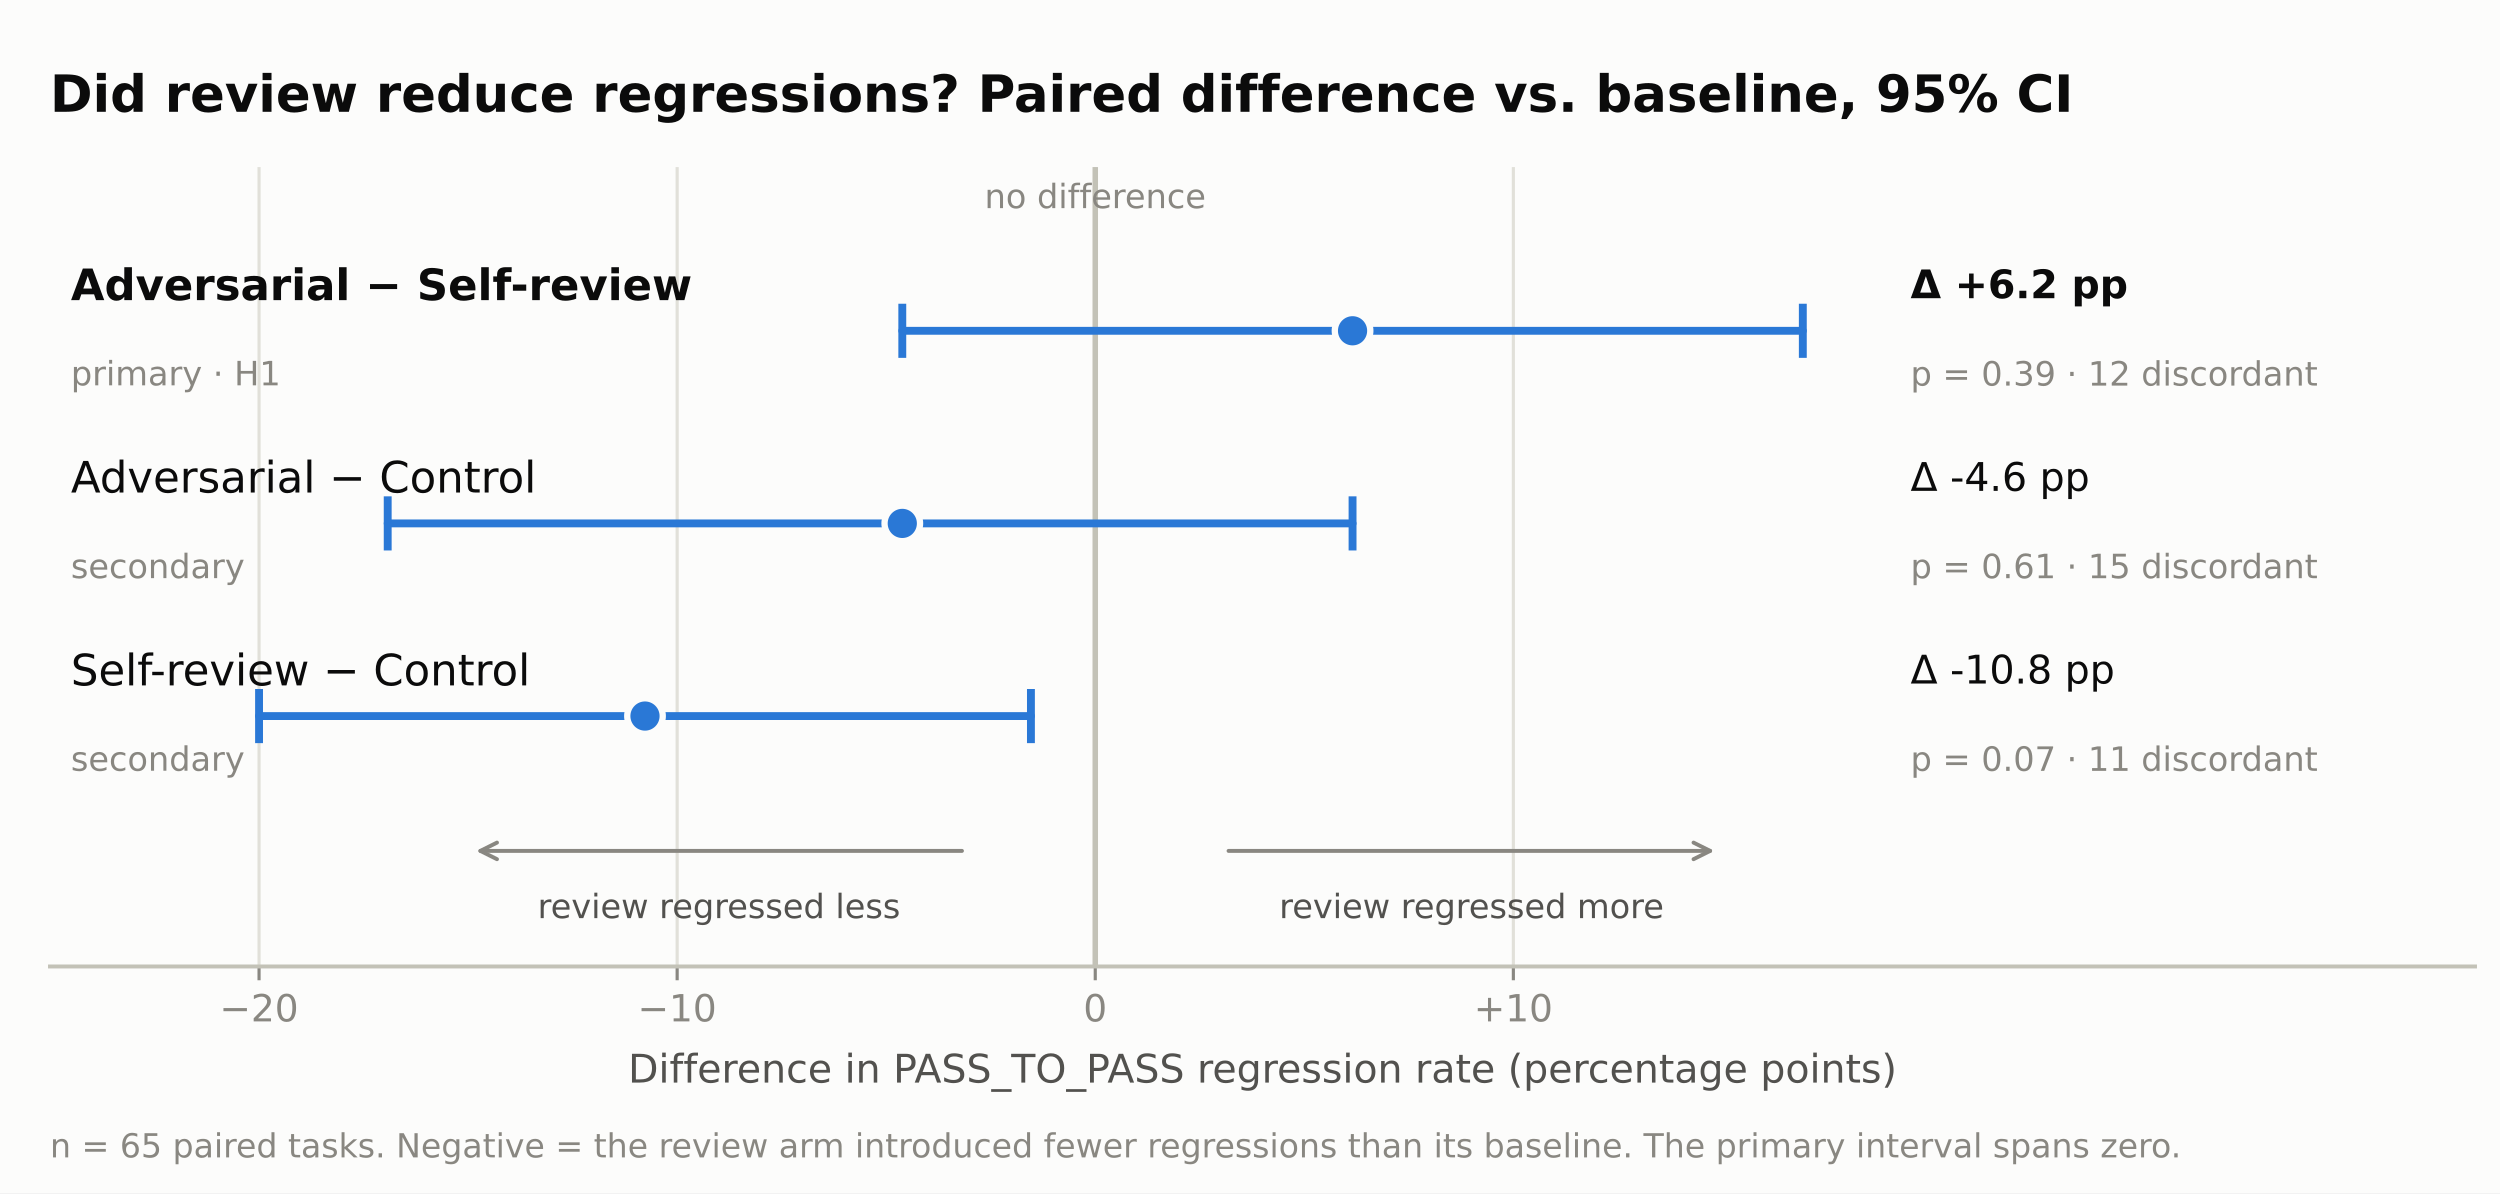
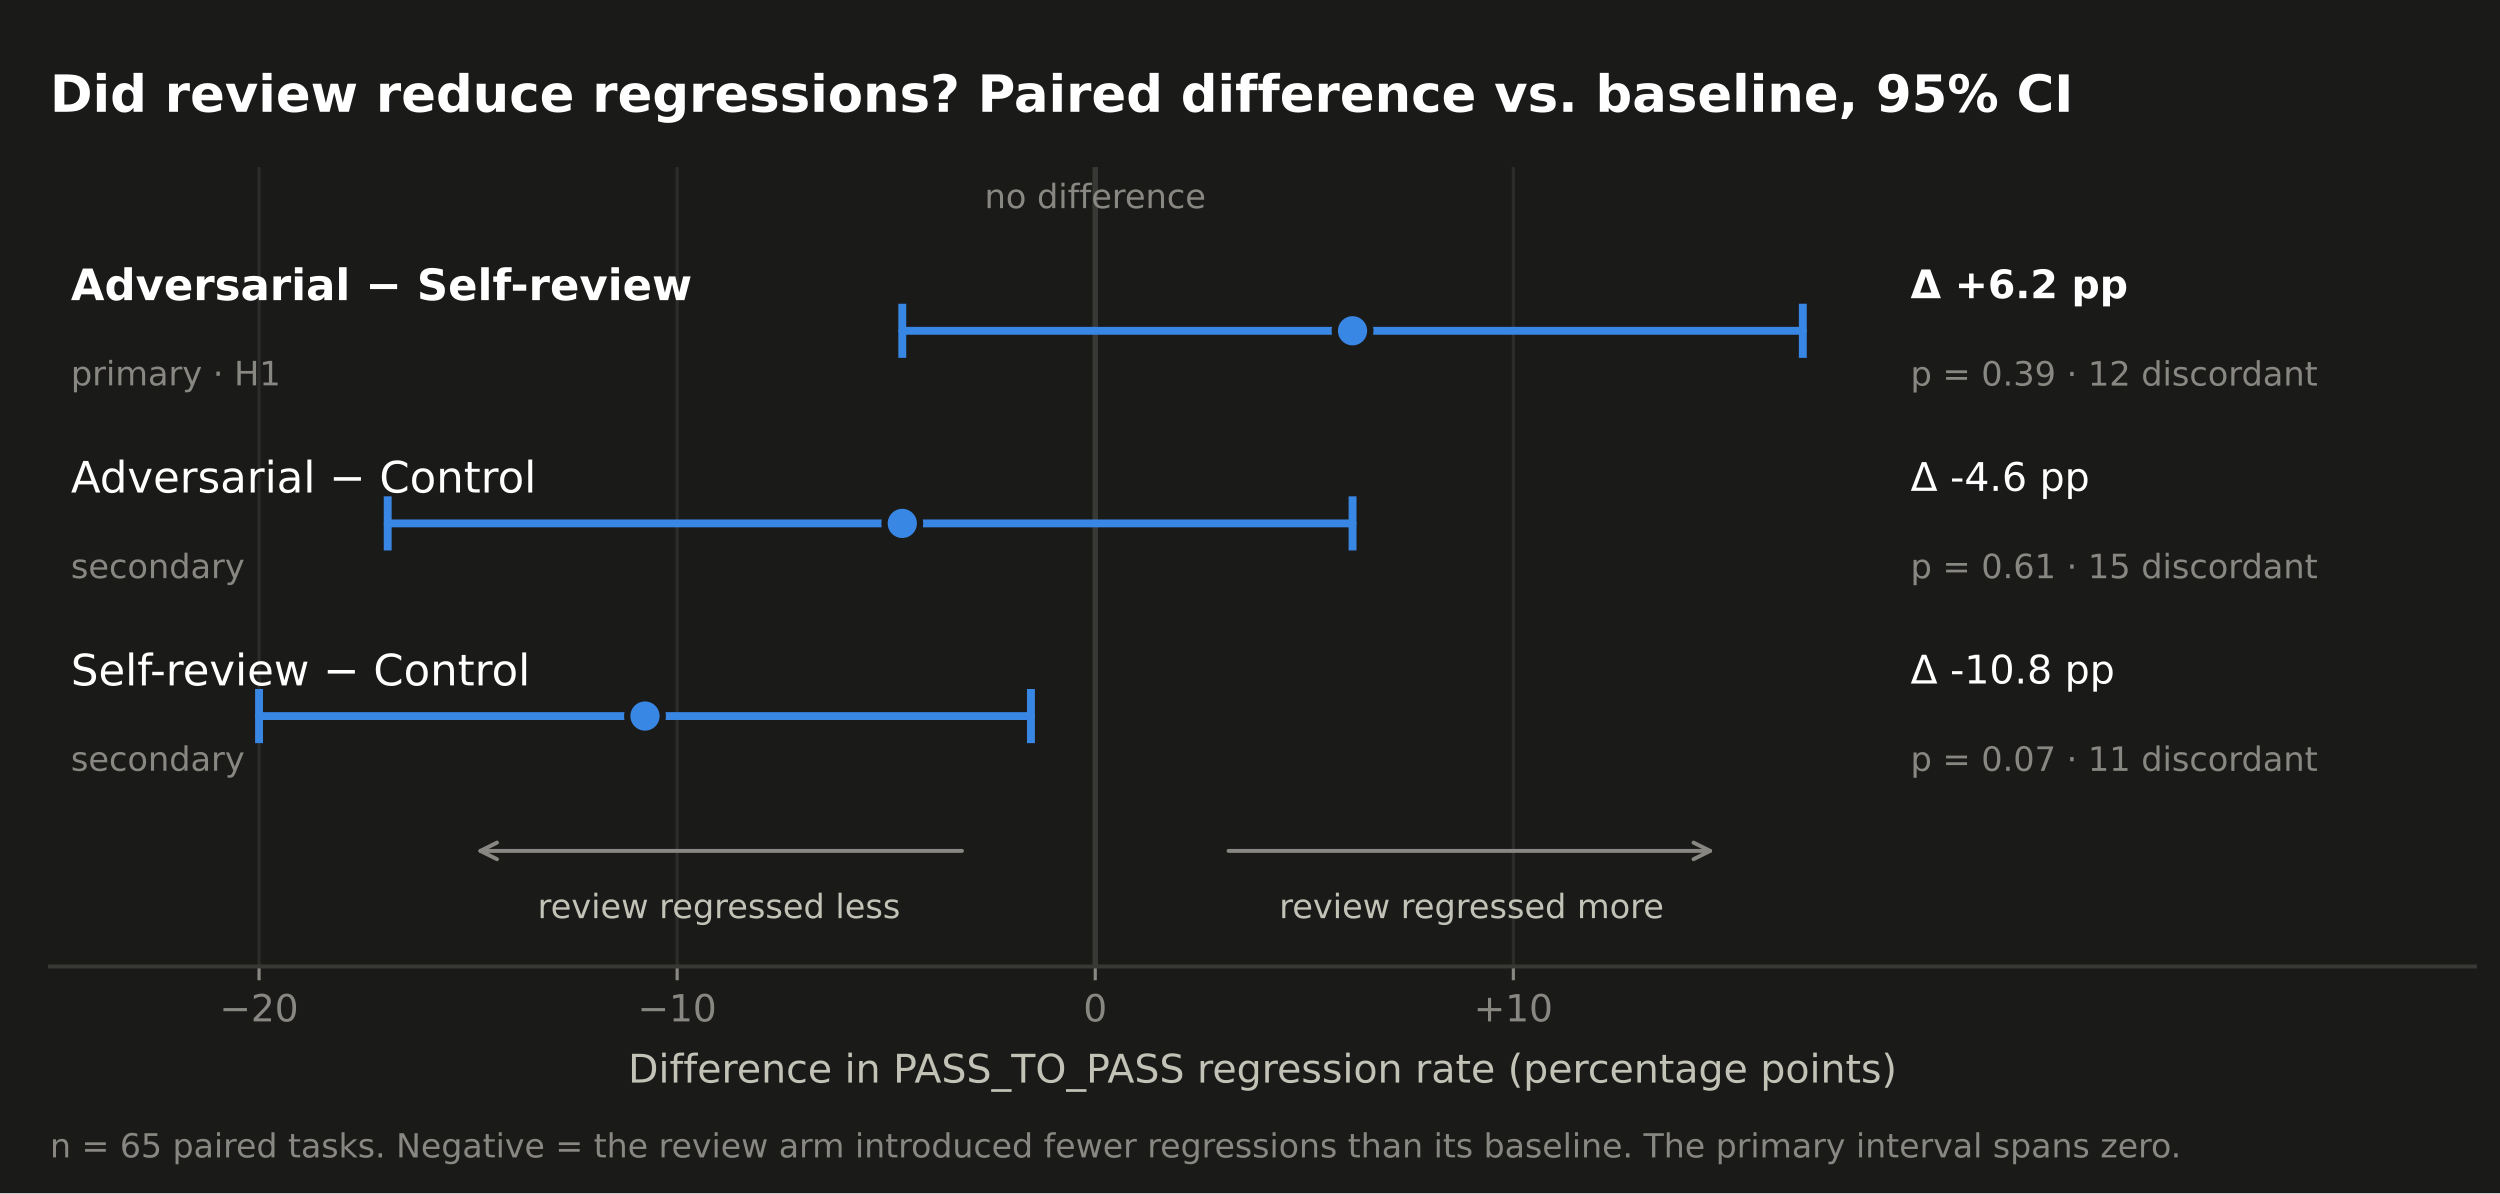
<svg xmlns="http://www.w3.org/2000/svg" xmlns:xlink="http://www.w3.org/1999/xlink" width="633.6pt" height="302.4pt" viewBox="0 0 633.6 302.4" version="1.1">
  <defs>
    <style type="text/css">*{stroke-linejoin: round; stroke-linecap: butt}</style>
  </defs>
  <g id="figure_1">
    <g id="patch_1">
-       <path d="M 0 302.4  L 633.6 302.4  L 633.6 0  L 0 0  z " style="fill: #fcfcfb" />
+       <path d="M 0 302.4  L 633.6 302.4  L 633.6 0  L 0 0  z " style="fill: #1a1a19" />
    </g>
    <g id="axes_1">
      <g id="patch_2">
-         <path d="M 12.672 244.944  L 627.264 244.944  L 627.264 42.336  L 12.672 42.336  z " style="fill: #fcfcfb" />
+         <path d="M 12.672 244.944  L 627.264 244.944  L 627.264 42.336  L 12.672 42.336  z " style="fill: #1a1a19" />
      </g>
      <g id="matplotlib.axis_1">
        <g id="xtick_1">
          <g id="line2d_1">
-             <path d="M 65.654 244.944  L 65.654 42.336  " clip-path="url(#p55192be0a7)" style="fill: none; stroke: #e1e0d9; stroke-width: 0.8; stroke-linecap: square" />
+             <path d="M 65.654 244.944  L 65.654 42.336  " clip-path="url(#p0306537fca)" style="fill: none; stroke: #2c2c2a; stroke-width: 0.8; stroke-linecap: square" />
          </g>
          <g id="line2d_2">
            <defs>
-               <path id="m1f4ed966b1" d="M 0 0  L 0 3.5  " style="stroke: #898781; stroke-width: 0.8" />
+               <path id="mb0cf6e388e" d="M 0 0  L 0 3.5  " style="stroke: #898781; stroke-width: 0.8" />
            </defs>
            <g>
-               <use xlink:href="#m1f4ed966b1" x="65.654" y="244.944" style="fill: #898781; stroke: #898781; stroke-width: 0.8" />
+               <use xlink:href="#mb0cf6e388e" x="65.654" y="244.944" style="fill: #898781; stroke: #898781; stroke-width: 0.8" />
            </g>
          </g>
          <g id="text_1">
            <text style="font-size: 9.5px; font-family: 'Segoe UI', 'DejaVu Sans', 'Arial', sans-serif; text-anchor: middle; fill: #898781" x="65.654" y="258.86" transform="rotate(-0 65.65407 258.8603)">−20</text>
          </g>
        </g>
        <g id="xtick_2">
          <g id="line2d_3">
-             <path d="M 171.618 244.944  L 171.618 42.336  " clip-path="url(#p55192be0a7)" style="fill: none; stroke: #e1e0d9; stroke-width: 0.8; stroke-linecap: square" />
+             <path d="M 171.618 244.944  L 171.618 42.336  " clip-path="url(#p0306537fca)" style="fill: none; stroke: #2c2c2a; stroke-width: 0.8; stroke-linecap: square" />
          </g>
          <g id="line2d_4">
            <g>
-               <use xlink:href="#m1f4ed966b1" x="171.618" y="244.944" style="fill: #898781; stroke: #898781; stroke-width: 0.8" />
+               <use xlink:href="#mb0cf6e388e" x="171.618" y="244.944" style="fill: #898781; stroke: #898781; stroke-width: 0.8" />
            </g>
          </g>
          <g id="text_2">
            <text style="font-size: 9.5px; font-family: 'Segoe UI', 'DejaVu Sans', 'Arial', sans-serif; text-anchor: middle; fill: #898781" x="171.618" y="258.86" transform="rotate(-0 171.6182 258.8603)">−10</text>
          </g>
        </g>
        <g id="xtick_3">
          <g id="line2d_5">
-             <path d="M 277.582 244.944  L 277.582 42.336  " clip-path="url(#p55192be0a7)" style="fill: none; stroke: #e1e0d9; stroke-width: 0.8; stroke-linecap: square" />
+             <path d="M 277.582 244.944  L 277.582 42.336  " clip-path="url(#p0306537fca)" style="fill: none; stroke: #2c2c2a; stroke-width: 0.8; stroke-linecap: square" />
          </g>
          <g id="line2d_6">
            <g>
-               <use xlink:href="#m1f4ed966b1" x="277.582" y="244.944" style="fill: #898781; stroke: #898781; stroke-width: 0.8" />
+               <use xlink:href="#mb0cf6e388e" x="277.582" y="244.944" style="fill: #898781; stroke: #898781; stroke-width: 0.8" />
            </g>
          </g>
          <g id="text_3">
            <text style="font-size: 9.5px; font-family: 'Segoe UI', 'DejaVu Sans', 'Arial', sans-serif; text-anchor: middle; fill: #898781" x="277.582" y="258.86" transform="rotate(-0 277.5823 258.8603)">0</text>
          </g>
        </g>
        <g id="xtick_4">
          <g id="line2d_7">
-             <path d="M 383.546 244.944  L 383.546 42.336  " clip-path="url(#p55192be0a7)" style="fill: none; stroke: #e1e0d9; stroke-width: 0.8; stroke-linecap: square" />
+             <path d="M 383.546 244.944  L 383.546 42.336  " clip-path="url(#p0306537fca)" style="fill: none; stroke: #2c2c2a; stroke-width: 0.8; stroke-linecap: square" />
          </g>
          <g id="line2d_8">
            <g>
-               <use xlink:href="#m1f4ed966b1" x="383.546" y="244.944" style="fill: #898781; stroke: #898781; stroke-width: 0.8" />
+               <use xlink:href="#mb0cf6e388e" x="383.546" y="244.944" style="fill: #898781; stroke: #898781; stroke-width: 0.8" />
            </g>
          </g>
          <g id="text_4">
            <text style="font-size: 9.5px; font-family: 'Segoe UI', 'DejaVu Sans', 'Arial', sans-serif; text-anchor: middle; fill: #898781" x="383.546" y="258.86" transform="rotate(-0 383.5465 258.8603)">+10</text>
          </g>
        </g>
        <g id="text_5">
-           <text style="font-size: 10px; font-family: 'Segoe UI', 'DejaVu Sans', 'Arial', sans-serif; text-anchor: middle; fill: #52514e" x="319.968" y="274.369" transform="rotate(-0 319.968 274.3689)">Difference in PASS_TO_PASS regression rate (percentage points)</text>
+           <text style="font-size: 10px; font-family: 'Segoe UI', 'DejaVu Sans', 'Arial', sans-serif; text-anchor: middle; fill: #c3c2b7" x="319.968" y="274.369" transform="rotate(-0 319.968 274.3689)">Difference in PASS_TO_PASS regression rate (percentage points)</text>
        </g>
      </g>
      <g id="matplotlib.axis_2" />
      <g id="line2d_9">
-         <path d="M 277.582 244.944  L 277.582 42.336  " clip-path="url(#p55192be0a7)" style="fill: none; stroke: #c3c2b7; stroke-width: 1.4; stroke-linecap: square" />
+         <path d="M 277.582 244.944  L 277.582 42.336  " clip-path="url(#p0306537fca)" style="fill: none; stroke: #383835; stroke-width: 1.4; stroke-linecap: square" />
      </g>
      <g id="patch_3">
-         <path d="M 12.672 244.944  L 627.264 244.944  " style="fill: none; stroke: #c3c2b7; stroke-linejoin: miter; stroke-linecap: square" />
+         <path d="M 12.672 244.944  L 627.264 244.944  " style="fill: none; stroke: #383835; stroke-linejoin: miter; stroke-linecap: square" />
      </g>
      <g id="line2d_10">
-         <path d="M 228.676 83.834  L 456.906 83.834  " clip-path="url(#p55192be0a7)" style="fill: none; stroke: #2a78d6; stroke-width: 2; stroke-linecap: round" />
+         <path d="M 228.676 83.834  L 456.906 83.834  " clip-path="url(#p0306537fca)" style="fill: none; stroke: #3987e5; stroke-width: 2; stroke-linecap: round" />
      </g>
      <g id="line2d_11">
-         <path d="M 228.676 89.693  L 228.676 77.975  " clip-path="url(#p55192be0a7)" style="fill: none; stroke: #2a78d6; stroke-width: 2; stroke-linecap: square" />
+         <path d="M 228.676 89.693  L 228.676 77.975  " clip-path="url(#p0306537fca)" style="fill: none; stroke: #3987e5; stroke-width: 2; stroke-linecap: square" />
      </g>
      <g id="line2d_12">
-         <path d="M 456.906 89.693  L 456.906 77.975  " clip-path="url(#p55192be0a7)" style="fill: none; stroke: #2a78d6; stroke-width: 2; stroke-linecap: square" />
+         <path d="M 456.906 89.693  L 456.906 77.975  " clip-path="url(#p0306537fca)" style="fill: none; stroke: #3987e5; stroke-width: 2; stroke-linecap: square" />
      </g>
      <g id="text_6">
-         <text style="font-weight: 700; font-size: 11px; font-family: 'Segoe UI', 'DejaVu Sans', 'Arial', sans-serif; text-anchor: start; fill: #0b0b0b" x="17.97" y="76.072" transform="rotate(-0 17.97021 76.07206)">Adversarial − Self-review</text>
+         <text style="font-weight: 700; font-size: 11px; font-family: 'Segoe UI', 'DejaVu Sans', 'Arial', sans-serif; text-anchor: start; fill: #ffffff" x="17.97" y="76.072" transform="rotate(-0 17.97021 76.07206)">Adversarial − Self-review</text>
      </g>
      <g id="text_7">
        <text style="font-size: 8.5px; font-family: 'Segoe UI', 'DejaVu Sans', 'Arial', sans-serif; text-anchor: start; fill: #898781" x="17.97" y="97.658" transform="rotate(-0 17.97021 97.65752)">primary · H1</text>
      </g>
      <g id="text_8">
-         <text style="font-weight: 700; font-size: 10px; font-family: 'Segoe UI', 'DejaVu Sans', 'Arial', sans-serif; text-anchor: start; fill: #0b0b0b" x="484.212" y="75.583" transform="rotate(-0 484.2124 75.5835)">Δ +6.2 pp</text>
+         <text style="font-weight: 700; font-size: 10px; font-family: 'Segoe UI', 'DejaVu Sans', 'Arial', sans-serif; text-anchor: start; fill: #ffffff" x="484.212" y="75.583" transform="rotate(-0 484.2124 75.5835)">Δ +6.2 pp</text>
      </g>
      <g id="text_9">
        <text style="font-size: 8.5px; font-family: 'Segoe UI', 'DejaVu Sans', 'Arial', sans-serif; text-anchor: start; fill: #898781" x="484.212" y="97.72" transform="rotate(-0 484.2124 97.71994)">p = 0.39  ·  12 discordant</text>
      </g>
      <g id="line2d_13">
-         <path d="M 98.258 132.655  L 342.791 132.655  " clip-path="url(#p55192be0a7)" style="fill: none; stroke: #2a78d6; stroke-width: 2; stroke-linecap: round" />
+         <path d="M 98.258 132.655  L 342.791 132.655  " clip-path="url(#p0306537fca)" style="fill: none; stroke: #3987e5; stroke-width: 2; stroke-linecap: round" />
      </g>
      <g id="line2d_14">
-         <path d="M 98.258 138.514  L 98.258 126.797  " clip-path="url(#p55192be0a7)" style="fill: none; stroke: #2a78d6; stroke-width: 2; stroke-linecap: square" />
+         <path d="M 98.258 138.514  L 98.258 126.797  " clip-path="url(#p0306537fca)" style="fill: none; stroke: #3987e5; stroke-width: 2; stroke-linecap: square" />
      </g>
      <g id="line2d_15">
-         <path d="M 342.791 138.514  L 342.791 126.797  " clip-path="url(#p55192be0a7)" style="fill: none; stroke: #2a78d6; stroke-width: 2; stroke-linecap: square" />
+         <path d="M 342.791 138.514  L 342.791 126.797  " clip-path="url(#p0306537fca)" style="fill: none; stroke: #3987e5; stroke-width: 2; stroke-linecap: square" />
      </g>
      <g id="text_10">
-         <text style="font-size: 11px; font-family: 'Segoe UI', 'DejaVu Sans', 'Arial', sans-serif; text-anchor: start; fill: #0b0b0b" x="17.97" y="124.829" transform="rotate(-0 17.97021 124.8288)">Adversarial − Control</text>
+         <text style="font-size: 11px; font-family: 'Segoe UI', 'DejaVu Sans', 'Arial', sans-serif; text-anchor: start; fill: #ffffff" x="17.97" y="124.829" transform="rotate(-0 17.97021 124.8288)">Adversarial − Control</text>
      </g>
      <g id="text_11">
        <text style="font-size: 8.5px; font-family: 'Segoe UI', 'DejaVu Sans', 'Arial', sans-serif; text-anchor: start; fill: #898781" x="17.97" y="146.519" transform="rotate(-0 17.97021 146.5186)">secondary</text>
      </g>
      <g id="text_12">
-         <text style="font-size: 10px; font-family: 'Segoe UI', 'DejaVu Sans', 'Arial', sans-serif; text-anchor: start; fill: #0b0b0b" x="484.212" y="124.405" transform="rotate(-0 484.2124 124.4047)">Δ -4.6 pp</text>
+         <text style="font-size: 10px; font-family: 'Segoe UI', 'DejaVu Sans', 'Arial', sans-serif; text-anchor: start; fill: #ffffff" x="484.212" y="124.405" transform="rotate(-0 484.2124 124.4047)">Δ -4.6 pp</text>
      </g>
      <g id="text_13">
        <text style="font-size: 8.5px; font-family: 'Segoe UI', 'DejaVu Sans', 'Arial', sans-serif; text-anchor: start; fill: #898781" x="484.212" y="146.541" transform="rotate(-0 484.2124 146.5411)">p = 0.61  ·  15 discordant</text>
      </g>
      <g id="line2d_16">
-         <path d="M 65.654 181.476  L 261.28 181.476  " clip-path="url(#p55192be0a7)" style="fill: none; stroke: #2a78d6; stroke-width: 2; stroke-linecap: round" />
+         <path d="M 65.654 181.476  L 261.28 181.476  " clip-path="url(#p0306537fca)" style="fill: none; stroke: #3987e5; stroke-width: 2; stroke-linecap: round" />
      </g>
      <g id="line2d_17">
-         <path d="M 65.654 187.335  L 65.654 175.618  " clip-path="url(#p55192be0a7)" style="fill: none; stroke: #2a78d6; stroke-width: 2; stroke-linecap: square" />
+         <path d="M 65.654 187.335  L 65.654 175.618  " clip-path="url(#p0306537fca)" style="fill: none; stroke: #3987e5; stroke-width: 2; stroke-linecap: square" />
      </g>
      <g id="line2d_18">
-         <path d="M 261.28 187.335  L 261.28 175.618  " clip-path="url(#p55192be0a7)" style="fill: none; stroke: #2a78d6; stroke-width: 2; stroke-linecap: square" />
+         <path d="M 261.28 187.335  L 261.28 175.618  " clip-path="url(#p0306537fca)" style="fill: none; stroke: #3987e5; stroke-width: 2; stroke-linecap: square" />
      </g>
      <g id="text_14">
-         <text style="font-size: 11px; font-family: 'Segoe UI', 'DejaVu Sans', 'Arial', sans-serif; text-anchor: start; fill: #0b0b0b" x="17.97" y="173.708" transform="rotate(-0 17.97021 173.7085)">Self-review − Control</text>
+         <text style="font-size: 11px; font-family: 'Segoe UI', 'DejaVu Sans', 'Arial', sans-serif; text-anchor: start; fill: #ffffff" x="17.97" y="173.708" transform="rotate(-0 17.97021 173.7085)">Self-review − Control</text>
      </g>
      <g id="text_15">
        <text style="font-size: 8.5px; font-family: 'Segoe UI', 'DejaVu Sans', 'Arial', sans-serif; text-anchor: start; fill: #898781" x="17.97" y="195.34" transform="rotate(-0 17.97021 195.3398)">secondary</text>
      </g>
      <g id="text_16">
-         <text style="font-size: 10px; font-family: 'Segoe UI', 'DejaVu Sans', 'Arial', sans-serif; text-anchor: start; fill: #0b0b0b" x="484.212" y="173.226" transform="rotate(-0 484.2124 173.2259)">Δ -10.8 pp</text>
+         <text style="font-size: 10px; font-family: 'Segoe UI', 'DejaVu Sans', 'Arial', sans-serif; text-anchor: start; fill: #ffffff" x="484.212" y="173.226" transform="rotate(-0 484.2124 173.2259)">Δ -10.8 pp</text>
      </g>
      <g id="text_17">
        <text style="font-size: 8.5px; font-family: 'Segoe UI', 'DejaVu Sans', 'Arial', sans-serif; text-anchor: start; fill: #898781" x="484.212" y="195.362" transform="rotate(-0 484.2124 195.3624)">p = 0.07  ·  11 discordant</text>
      </g>
      <g id="text_18">
        <text style="font-size: 8.5px; font-family: 'Segoe UI', 'DejaVu Sans', 'Arial', sans-serif; text-anchor: middle; fill: #898781" x="277.582" y="52.752" transform="rotate(-0 277.5823 52.75248)">no difference</text>
      </g>
      <g id="patch_4">
        <path d="M 243.795 215.651  Q 182.214 215.651 121.752 215.651  " style="fill: none; stroke: #898781; stroke-linecap: round" />
        <path d="M 125.952 217.751  L 121.752 215.651  L 125.952 213.551  " style="fill: none; stroke: #898781; stroke-linecap: round" />
      </g>
      <g id="patch_5">
        <path d="M 311.37 215.651  Q 372.95 215.651 433.413 215.651  " style="fill: none; stroke: #898781; stroke-linecap: round" />
        <path d="M 429.213 213.551  L 433.413 215.651  L 429.213 217.751  " style="fill: none; stroke: #898781; stroke-linecap: round" />
      </g>
      <g id="text_19">
-         <text style="font-size: 8.5px; font-family: 'Segoe UI', 'DejaVu Sans', 'Arial', sans-serif; text-anchor: middle; fill: #52514e" x="182.215" y="232.685" transform="rotate(-0 182.2146 232.6846)">review regressed less</text>
+         <text style="font-size: 8.5px; font-family: 'Segoe UI', 'DejaVu Sans', 'Arial', sans-serif; text-anchor: middle; fill: #c3c2b7" x="182.215" y="232.685" transform="rotate(-0 182.2146 232.6846)">review regressed less</text>
      </g>
      <g id="text_20">
-         <text style="font-size: 8.5px; font-family: 'Segoe UI', 'DejaVu Sans', 'Arial', sans-serif; text-anchor: middle; fill: #52514e" x="372.95" y="232.685" transform="rotate(-0 372.9501 232.6846)">review regressed more</text>
+         <text style="font-size: 8.5px; font-family: 'Segoe UI', 'DejaVu Sans', 'Arial', sans-serif; text-anchor: middle; fill: #c3c2b7" x="372.95" y="232.685" transform="rotate(-0 372.9501 232.6846)">review regressed more</text>
      </g>
      <g id="text_21">
-         <text style="font-weight: 700; font-size: 13px; font-family: 'Segoe UI', 'DejaVu Sans', 'Arial', sans-serif; text-anchor: start; fill: #0b0b0b" x="12.672" y="28.336" transform="rotate(-0 12.672 28.336)">Did review reduce regressions?  Paired difference vs. baseline, 95% CI</text>
+         <text style="font-weight: 700; font-size: 13px; font-family: 'Segoe UI', 'DejaVu Sans', 'Arial', sans-serif; text-anchor: start; fill: #ffffff" x="12.672" y="28.336" transform="rotate(-0 12.672 28.336)">Did review reduce regressions?  Paired difference vs. baseline, 95% CI</text>
      </g>
      <g id="line2d_19">
        <defs>
-           <path id="m64c68573be" d="M 0 4.5  C 1.193 4.5 2.338 4.026 3.182 3.182  C 4.026 2.338 4.5 1.193 4.5 0  C 4.5 -1.193 4.026 -2.338 3.182 -3.182  C 2.338 -4.026 1.193 -4.5 0 -4.5  C -1.193 -4.5 -2.338 -4.026 -3.182 -3.182  C -4.026 -2.338 -4.5 -1.193 -4.5 0  C -4.5 1.193 -4.026 2.338 -3.182 3.182  C -2.338 4.026 -1.193 4.5 0 4.5  z " style="stroke: #fcfcfb; stroke-width: 1.6" />
+           <path id="m0eaad4dbfc" d="M 0 4.5  C 1.193 4.5 2.338 4.026 3.182 3.182  C 4.026 2.338 4.5 1.193 4.5 0  C 4.5 -1.193 4.026 -2.338 3.182 -3.182  C 2.338 -4.026 1.193 -4.5 0 -4.5  C -1.193 -4.5 -2.338 -4.026 -3.182 -3.182  C -4.026 -2.338 -4.5 -1.193 -4.5 0  C -4.5 1.193 -4.026 2.338 -3.182 3.182  C -2.338 4.026 -1.193 4.5 0 4.5  z " style="stroke: #1a1a19; stroke-width: 1.6" />
        </defs>
-         <g clip-path="url(#p55192be0a7)">
-           <use xlink:href="#m64c68573be" x="342.791" y="83.834" style="fill: #2a78d6; stroke: #fcfcfb; stroke-width: 1.6" />
+         <g clip-path="url(#p0306537fca)">
+           <use xlink:href="#m0eaad4dbfc" x="342.791" y="83.834" style="fill: #3987e5; stroke: #1a1a19; stroke-width: 1.6" />
        </g>
      </g>
      <g id="line2d_20">
-         <g clip-path="url(#p55192be0a7)">
-           <use xlink:href="#m64c68573be" x="228.676" y="132.655" style="fill: #2a78d6; stroke: #fcfcfb; stroke-width: 1.6" />
+         <g clip-path="url(#p0306537fca)">
+           <use xlink:href="#m0eaad4dbfc" x="228.676" y="132.655" style="fill: #3987e5; stroke: #1a1a19; stroke-width: 1.6" />
        </g>
      </g>
      <g id="line2d_21">
-         <g clip-path="url(#p55192be0a7)">
-           <use xlink:href="#m64c68573be" x="163.467" y="181.476" style="fill: #2a78d6; stroke: #fcfcfb; stroke-width: 1.6" />
+         <g clip-path="url(#p0306537fca)">
+           <use xlink:href="#m0eaad4dbfc" x="163.467" y="181.476" style="fill: #3987e5; stroke: #1a1a19; stroke-width: 1.6" />
        </g>
      </g>
    </g>
    <g id="text_22">
      <text style="font-size: 8.4px; font-family: 'Segoe UI', 'DejaVu Sans', 'Arial', sans-serif; text-anchor: start; fill: #898781" x="12.672" y="293.328" transform="rotate(-0 12.672 293.328)">n = 65 paired tasks.  Negative = the review arm introduced fewer regressions than its baseline.  The primary interval spans zero.</text>
    </g>
  </g>
  <defs>
-     <clipPath id="p55192be0a7">
+     <clipPath id="p0306537fca">
      <rect x="12.672" y="42.336" width="614.592" height="202.608" />
    </clipPath>
  </defs>
</svg>
